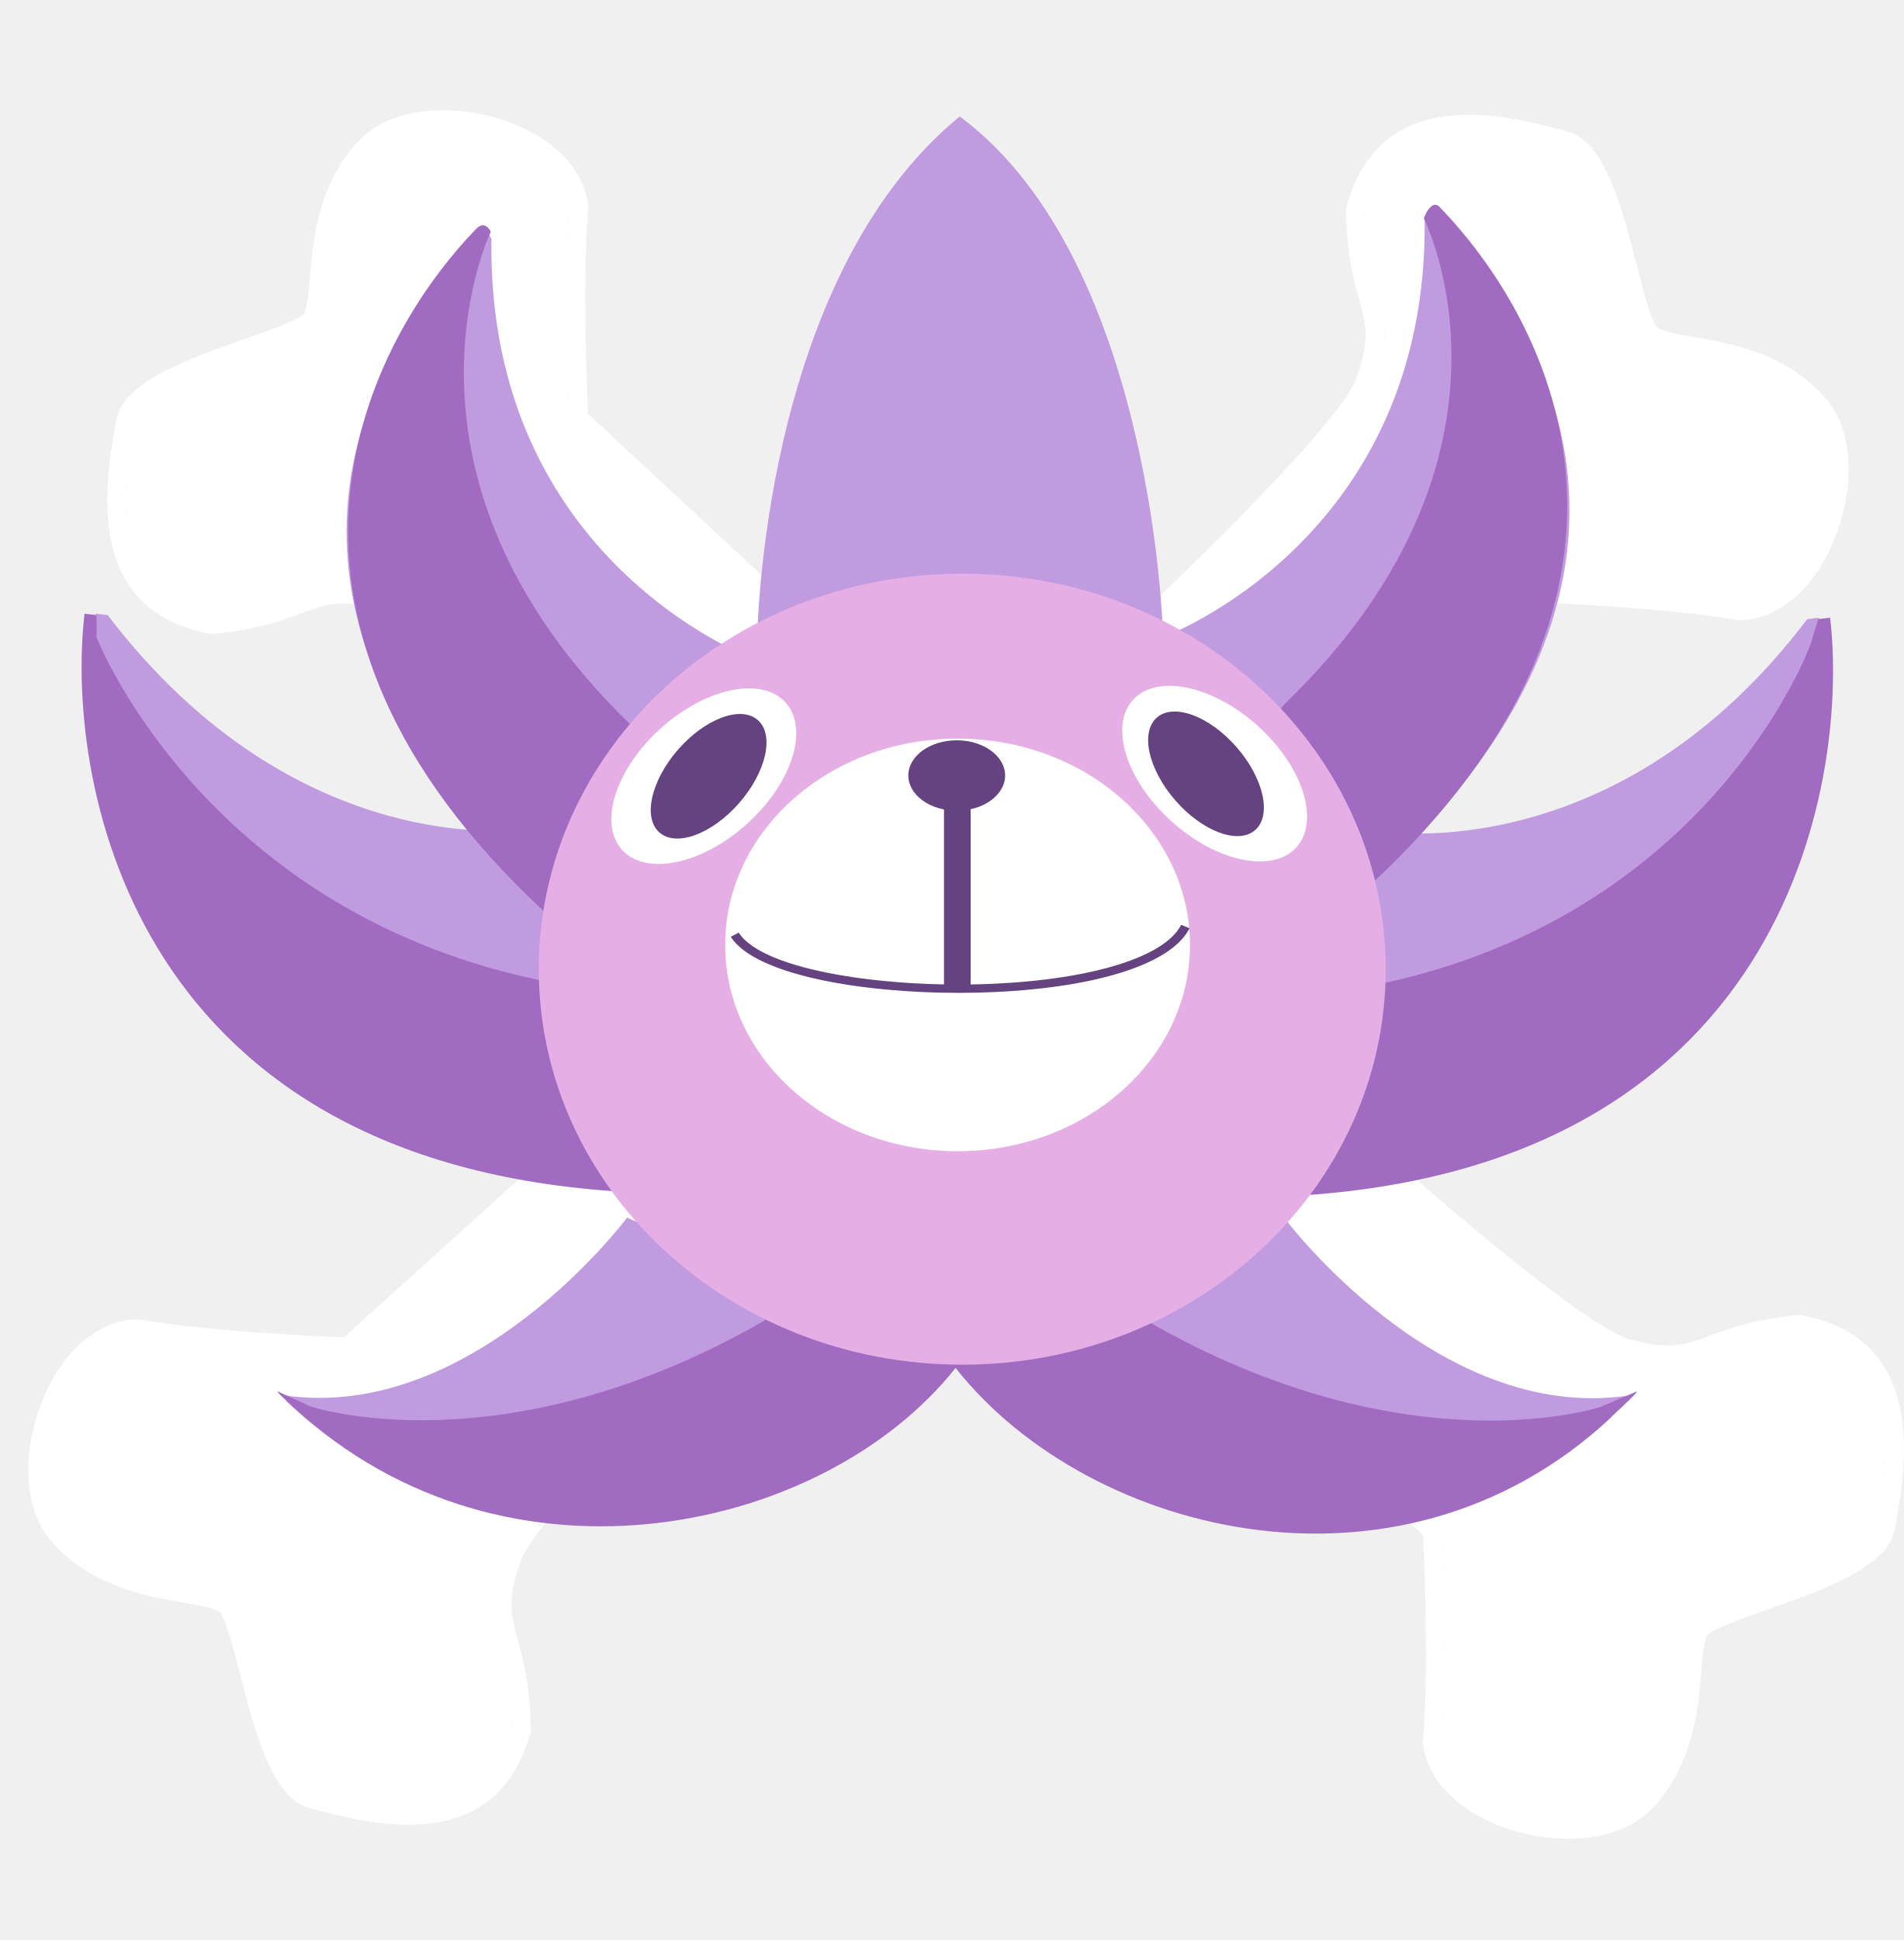
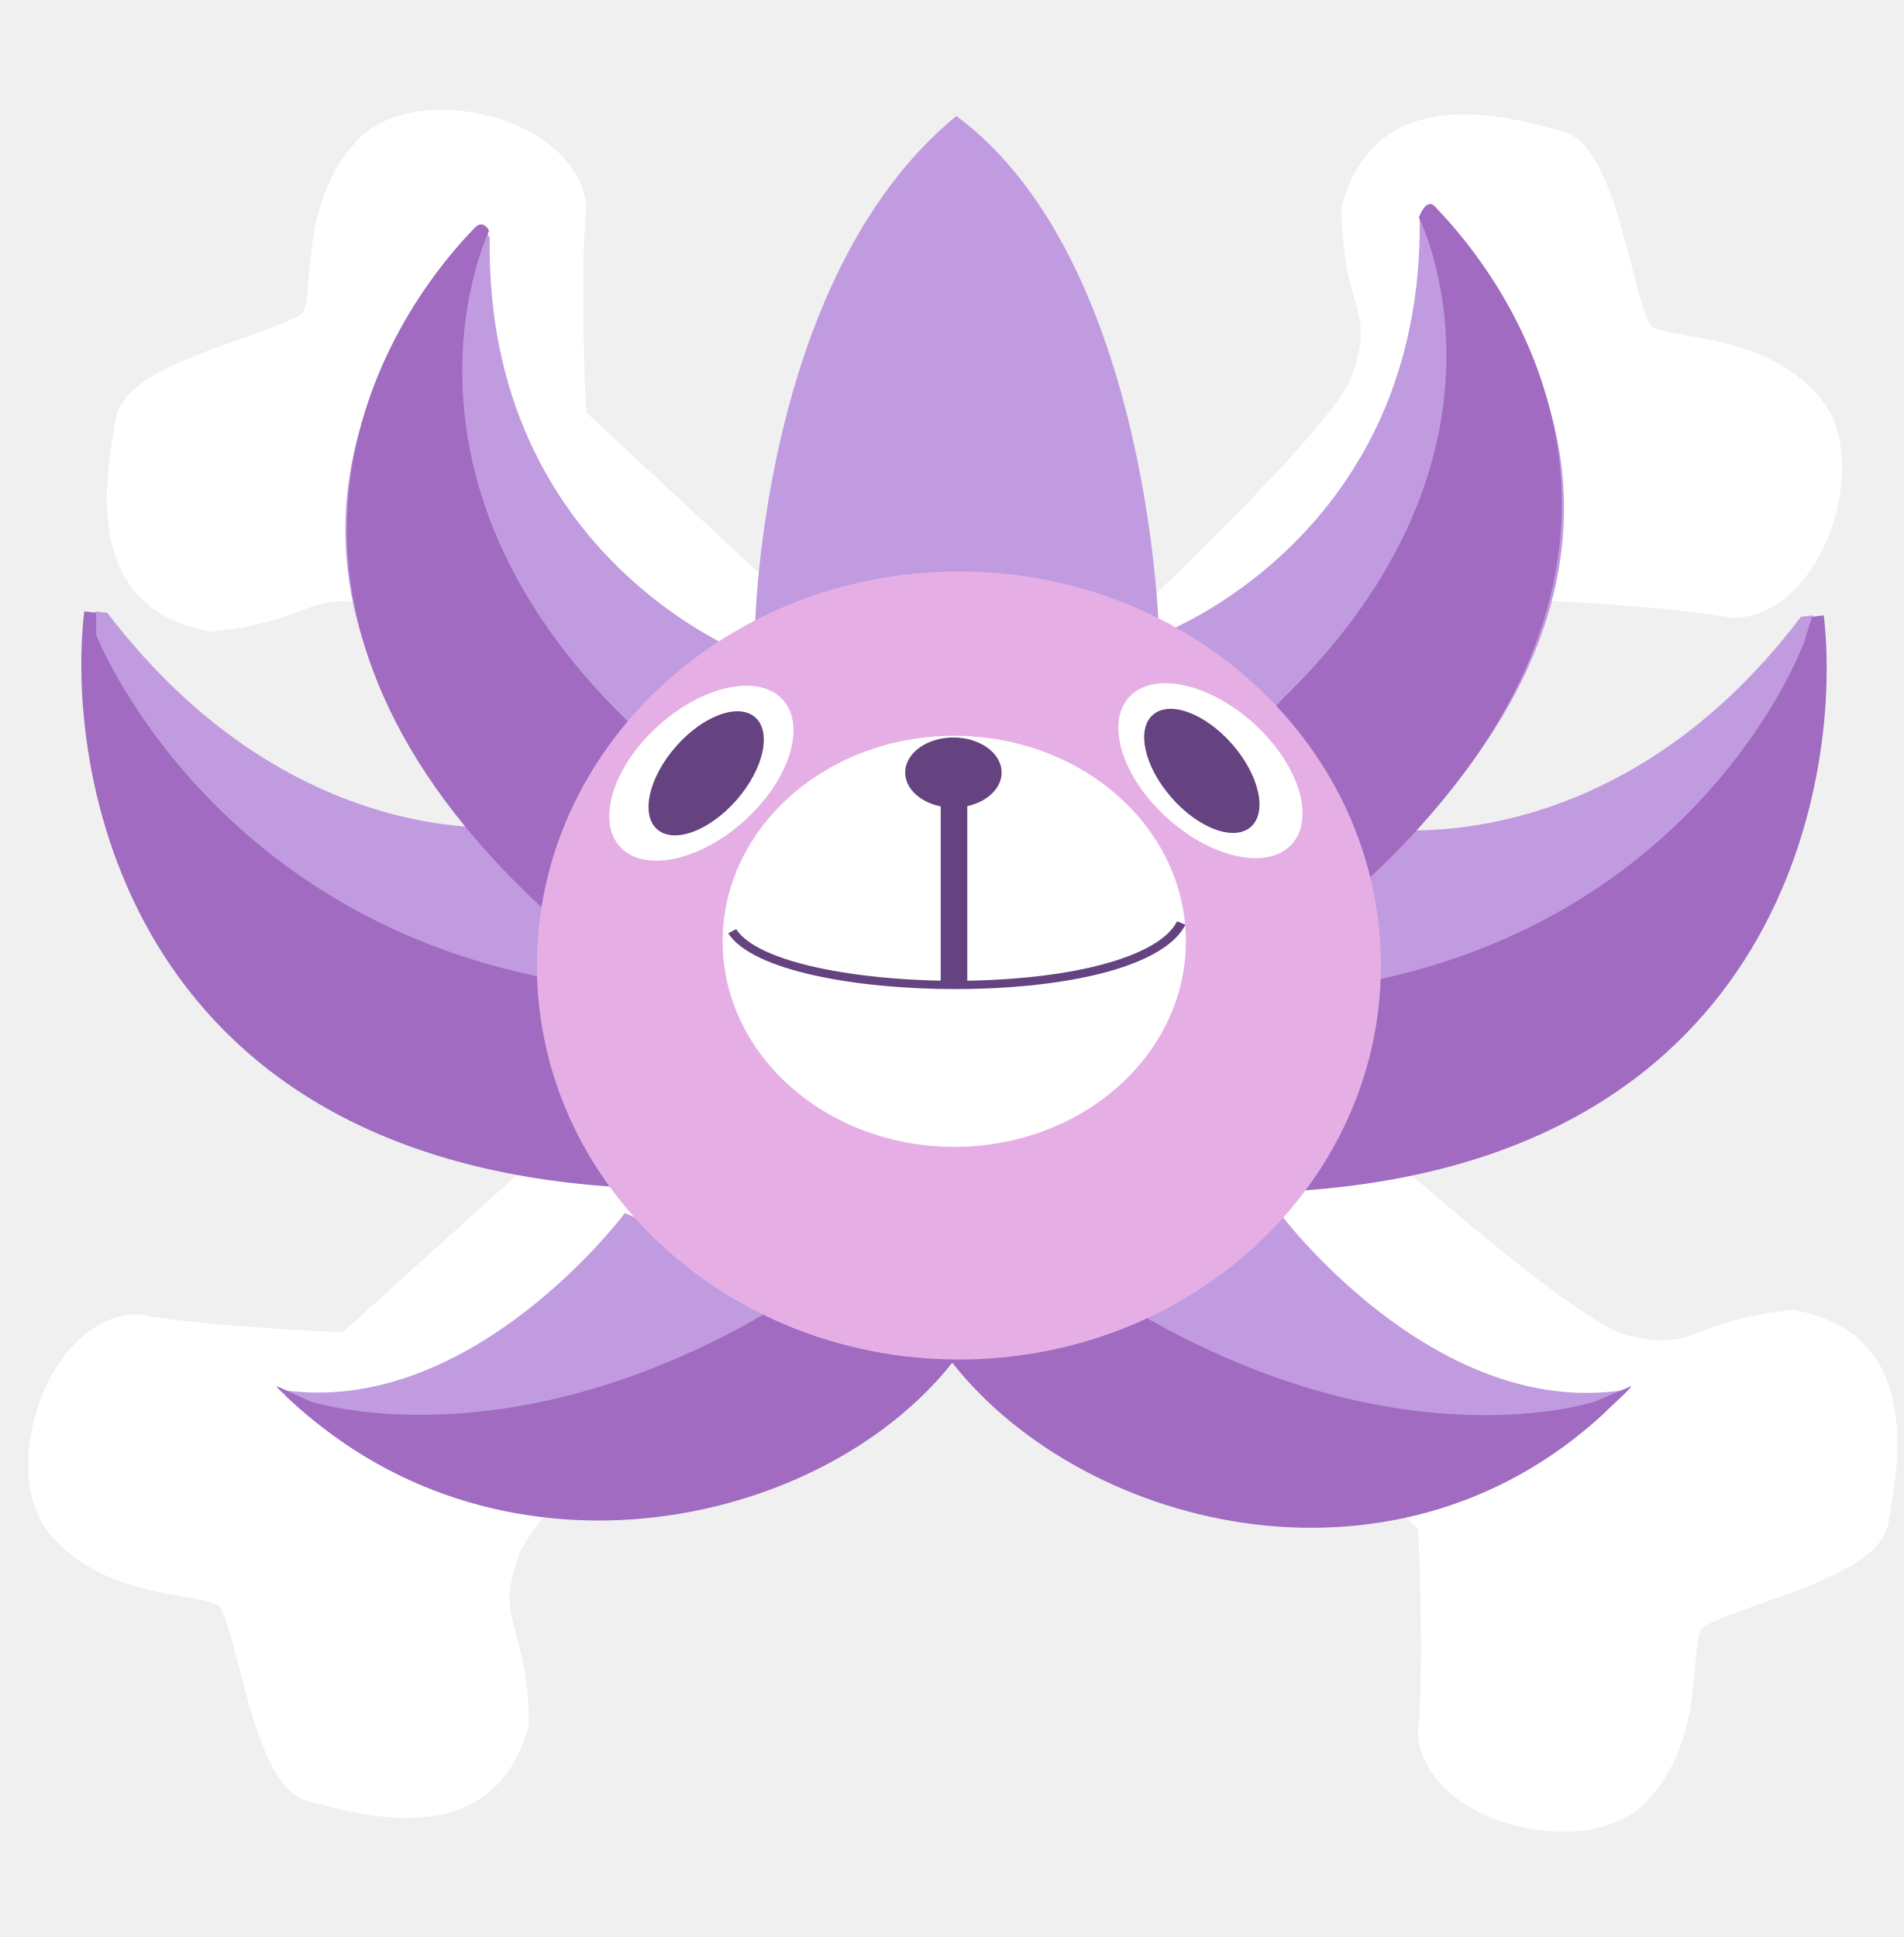
- <svg xmlns="http://www.w3.org/2000/svg" width="639" height="651" viewBox="0 0 639 651" fill="none">
-   <path d="M526.379 617C519.042 617 511.648 615.647 505.335 613.444C489.106 607.78 478.723 597 477.562 584.623L477.535 584.329L477.56 584.036C479.627 560.983 477.971 522.608 477.616 515.111L218 273.68L222.355 269L483.869 512.194L483.94 513.489C484.033 515.312 486.236 558.313 483.956 584.304C485.015 594.012 493.768 602.633 507.443 607.406C524.049 613.205 541.463 611.214 549.778 602.56C562.122 589.718 563.564 572.758 564.617 560.38C564.617 560.379 564.617 560.377 564.618 560.375C564.618 560.373 564.618 560.372 564.618 560.37C565.176 553.814 565.617 548.641 567.597 545.439C569.911 541.699 577.104 539.027 590.675 534.231C590.679 534.229 590.684 534.228 590.689 534.226C605.605 528.954 628.135 520.992 629.667 511.988L630.053 509.763C635.066 481.019 635.324 453.634 603.666 447.681C589.74 449.101 582.115 451.942 575.976 454.23C575.974 454.23 575.972 454.231 575.97 454.232C567.307 457.462 561.042 459.794 545.685 455.727C519.9 448.898 405.201 341.448 400.332 336.879L404.705 332.215C445.554 370.553 527.928 444.409 547.322 449.548C560.726 453.096 565.618 451.267 573.74 448.242C580.29 445.796 588.447 442.758 603.485 441.274L603.93 441.23L604.368 441.311C647.139 449.016 639.581 492.349 636.354 510.857L635.969 513.058C633.804 525.775 612.024 533.473 592.801 540.26C585.016 543.009 574.351 546.778 573.034 548.804C571.857 550.702 571.435 555.666 570.989 560.917C569.919 573.497 568.299 592.511 554.388 606.993C547.494 614.166 536.999 617 526.379 617Z" fill="white" />
-   <path d="M483.869 512.194L222.355 269L400.332 336.879C405.201 341.448 519.9 448.898 545.685 455.727C561.042 459.794 567.307 457.462 575.97 454.232L575.976 454.23C582.115 451.942 589.74 449.101 603.666 447.681C635.324 453.634 635.066 481.019 630.053 509.763L629.667 511.988C628.135 520.992 605.605 528.954 590.689 534.226L590.675 534.231C577.104 539.027 569.911 541.699 567.597 545.439C565.617 548.641 565.176 553.814 564.618 560.37L564.618 560.375L564.617 560.38C563.564 572.758 562.122 589.718 549.778 602.56C541.463 611.214 524.049 613.205 507.443 607.406C493.768 602.633 485.015 594.012 483.956 584.304C486.236 558.313 484.033 515.312 483.94 513.489L483.869 512.194Z" fill="white" />
-   <path d="M148.621 37C155.958 37 163.352 38.354 169.665 40.557C185.894 46.221 196.277 57 197.438 69.377L197.465 69.672L197.44 69.964C195.374 93.017 197.029 131.392 197.384 138.889L457 380.32L452.645 385L191.131 141.806L191.06 140.511C190.967 138.688 188.764 95.687 191.044 69.697C189.985 59.988 181.232 51.368 167.558 46.594C150.951 40.795 133.537 42.786 125.222 51.44C112.878 64.282 111.436 81.242 110.383 93.62C110.383 93.622 110.383 93.624 110.383 93.625C110.382 93.627 110.382 93.629 110.382 93.63C109.824 100.187 109.383 105.359 107.403 108.562C105.089 112.301 97.896 114.973 84.325 119.769C84.321 119.771 84.316 119.773 84.311 119.774C69.395 125.046 46.865 133.008 45.333 142.012L44.947 144.238C39.934 172.981 39.676 200.367 71.334 206.319C85.26 204.899 92.885 202.058 99.024 199.771C99.026 199.77 99.028 199.769 99.03 199.769C107.693 196.538 113.958 194.206 129.315 198.274C155.1 205.102 269.799 312.552 274.668 317.122L270.295 321.785C229.446 283.447 147.072 209.591 127.679 204.453C114.274 200.904 109.382 202.733 101.26 205.759C94.71 208.204 86.554 211.242 71.515 212.726L71.07 212.77L70.632 212.689C27.861 204.984 35.419 161.651 38.647 143.143L39.031 140.943C41.197 128.226 62.976 120.527 82.199 113.74C89.984 110.991 100.65 107.222 101.966 105.196C103.144 103.298 103.565 98.334 104.012 93.083C105.081 80.503 106.701 61.489 120.612 47.008C127.506 39.834 138.001 37 148.621 37Z" fill="white" />
-   <path d="M191.131 141.806L452.645 385L274.668 317.122C269.799 312.552 155.1 205.102 129.315 198.274C113.958 194.206 107.693 196.538 99.03 199.769L99.024 199.771C92.885 202.058 85.26 204.899 71.334 206.319C39.676 200.367 39.934 172.981 44.947 144.238L45.333 142.012C46.865 133.008 69.395 125.046 84.311 119.774L84.325 119.769C97.896 114.973 105.089 112.301 107.403 108.562C109.383 105.359 109.824 100.187 110.382 93.63L110.383 93.625L110.383 93.62C111.436 81.242 112.878 64.282 125.222 51.44C133.537 42.786 150.951 40.795 167.558 46.594C181.232 51.368 189.985 59.988 191.044 69.697C188.764 95.687 190.967 138.688 191.06 140.511L191.131 141.806Z" fill="white" />
-   <path d="M9.729 488.546C10.363 481.237 12.35 473.986 15.09 467.887C22.135 452.209 33.771 442.796 46.202 442.709L46.498 442.707L46.787 442.757C69.575 446.807 107.95 448.473 115.45 448.767L378.405 210.978L382.691 215.72L117.816 455.249L116.519 455.207C114.695 455.143 71.664 453.623 45.968 449.106C36.204 449.323 26.86 457.298 20.923 470.509C13.711 486.552 14.191 504.074 22.094 513.105C33.821 526.512 50.593 529.414 62.834 531.532C62.836 531.532 62.837 531.533 62.839 531.533C62.841 531.533 62.843 531.534 62.844 531.534C69.328 532.657 74.443 533.542 77.462 535.792C80.988 538.42 83.028 545.817 86.634 559.751C86.636 559.756 86.637 559.761 86.638 559.766C90.602 575.082 96.588 598.215 105.426 600.519L107.61 601.096C135.813 608.573 163.073 611.196 171.739 580.171C171.527 566.174 169.355 558.333 167.607 552.018C167.606 552.016 167.606 552.014 167.605 552.013C165.135 543.102 163.353 536.659 168.732 521.712C177.763 496.613 294.719 391.625 299.692 387.168L303.96 391.928C262.237 429.312 181.541 504.999 174.746 523.876C170.053 536.923 171.453 541.956 173.765 550.308C175.636 557.045 177.958 565.433 178.137 580.544L178.143 580.991L178.024 581.42C166.653 623.366 124.135 612.092 105.975 607.279L103.816 606.706C91.334 603.449 85.545 581.086 80.444 561.349C78.378 553.355 75.545 542.404 73.64 540.918C71.851 539.581 66.942 538.732 61.749 537.833C49.308 535.681 30.505 532.425 17.279 517.315C10.728 509.827 8.812 499.126 9.729 488.546Z" fill="white" />
-   <path d="M117.816 455.249L382.691 215.72L299.692 387.168C294.719 391.625 177.763 496.613 168.732 521.712C163.353 536.659 165.135 543.102 167.605 552.013L167.607 552.018C169.355 558.333 171.527 566.174 171.739 580.171C163.073 611.196 135.813 608.573 107.61 601.096L105.426 600.519C96.588 598.215 90.602 575.082 86.638 559.766L86.634 559.751C83.028 545.817 80.988 538.42 77.462 535.792C74.443 533.542 69.328 532.657 62.844 531.534L62.839 531.533L62.834 531.532C50.593 529.414 33.821 526.512 22.094 513.105C14.191 504.074 13.711 486.552 20.923 470.509C26.86 457.298 36.204 449.323 45.968 449.106C71.664 453.623 114.695 455.143 116.519 455.207L117.816 455.249Z" fill="white" />
-   <path d="M620.194 162.304C619.56 169.613 617.573 176.863 614.833 182.962C607.788 198.641 596.151 208.054 583.721 208.141L583.425 208.143L583.135 208.092C560.348 204.043 521.973 202.376 514.473 202.083L251.518 439.872L247.231 435.129L512.107 195.601L513.404 195.643C515.228 195.707 558.259 197.227 583.955 201.744C593.718 201.527 603.063 193.552 609 180.341C616.211 164.297 615.732 146.776 607.829 137.745C596.102 124.338 579.33 121.436 567.089 119.318C567.087 119.317 567.085 119.317 567.084 119.317C567.082 119.316 567.08 119.316 567.079 119.316C560.595 118.193 555.48 117.308 552.46 115.058C548.935 112.43 546.894 105.033 543.288 91.099C543.287 91.094 543.286 91.089 543.285 91.084C539.321 75.768 533.335 52.635 524.497 50.331L522.313 49.754C494.11 42.276 466.849 39.654 458.184 70.679C458.396 84.675 460.567 92.517 462.316 98.832C462.317 98.833 462.317 98.835 462.318 98.837C464.788 107.747 466.57 114.19 461.191 129.138C452.16 154.237 335.204 259.225 330.231 263.682L325.963 258.922C367.686 221.538 448.382 145.851 455.176 126.974C459.869 113.926 458.47 108.894 456.158 100.542C454.287 93.805 451.965 85.416 451.785 70.306L451.78 69.859L451.899 69.43C463.27 27.483 505.788 38.757 523.948 43.571L526.107 44.144C538.589 47.4 544.378 69.763 549.479 89.501C551.545 97.494 554.378 108.445 556.283 109.932C558.072 111.269 562.981 112.118 568.174 113.016C580.614 115.169 599.418 118.425 612.643 133.535C619.194 141.023 621.111 151.724 620.194 162.304Z" fill="white" />
-   <path d="M512.107 195.601L247.231 435.129L330.231 263.682C335.204 259.225 452.16 154.237 461.191 129.138C466.57 114.19 464.788 107.747 462.318 98.837L462.316 98.832C460.567 92.517 458.396 84.675 458.184 70.679C466.849 39.654 494.11 42.276 522.313 49.754L524.497 50.331C533.335 52.635 539.321 75.768 543.285 91.084L543.288 91.099C546.894 105.033 548.935 112.43 552.46 115.058C555.48 117.308 560.595 118.193 567.079 119.316L567.084 119.317L567.089 119.318C579.33 121.436 596.102 124.338 607.829 137.745C615.732 146.776 616.211 164.297 609 180.341C603.063 193.552 593.718 201.527 583.955 201.744C558.259 197.227 515.228 195.707 513.404 195.643L512.107 195.601Z" fill="white" />
-   <path d="M254.127 215.161C254.127 215.161 254.963 94.12 322.1 39.074C387.984 87.83 391.003 216.763 390.315 218.352" fill="#C19BDF" />
-   <path d="M464.437 279.027C464.437 279.027 542.999 291.773 606.53 207.764C610.509 207.3 608.69 207.479 610.509 207.3C616.63 259.262 598.428 389.719 434.405 401.073" fill="#C19BDF" />
-   <path d="M464.088 329.987C575.231 305.984 607.581 216.402 607.581 216.402L610.244 207.764C614.223 207.3 612.404 207.479 614.223 207.3C620.344 259.262 602.142 389.717 438.118 401.073L401.616 384.656L411.665 358.858L427.625 339.094L464.088 329.987Z" fill="#A06BC0" />
-   <path d="M390.386 213.783C390.386 213.783 479.767 181 478.142 72.9C479.881 69.569 480.288 69.904 483.167 72.9C483.697 73.446 484.226 74 484.756 74.565C521.999 114.235 566.522 197.293 461.346 294.914" fill="#C19BDF" />
-   <path d="M459.964 296.92C565.141 199.299 522 110.806 484.756 71.142C484.225 70.576 483.696 70.022 483.167 69.471C480.288 66.481 477.857 73.259 477.857 73.259C477.857 73.259 517.984 152.225 431.379 236.012L422.092 246.565L430.835 281.768L449.272 293.743L459.964 296.92Z" fill="#A06BC0" />
-   <path d="M177.133 278.233C177.133 278.233 100.242 290.42 36.141 206.412C32.129 205.948 33.964 206.127 32.129 205.948C25.95 257.909 44.317 388.367 209.805 399.721" fill="#C19BDF" />
-   <path d="M179.857 328.634C67.724 304.632 32.395 213.877 32.395 213.877V206.412C28.381 205.948 30.215 206.127 28.381 205.948C22.203 257.909 40.572 388.365 206.057 399.721L242.885 383.304L232.746 357.506L216.644 337.742L179.857 328.634Z" fill="#A06BC0" />
-   <path d="M252.691 221.011C252.691 221.011 163.31 188.223 164.934 80.122C163.197 76.793 162.789 77.131 159.908 80.122C159.381 80.669 158.852 81.227 158.321 81.789C121.077 121.458 76.553 204.52 181.732 302.141" fill="#C19BDF" />
-   <path d="M182.625 305.867C77.448 208.25 121.077 118.036 158.323 78.367C158.852 77.804 159.381 77.245 159.908 76.701C162.789 73.71 164.732 77.732 164.732 77.732C164.732 77.732 125.093 159.453 211.695 243.238L220.985 253.789L212.244 288.998L193.804 300.969L182.625 305.867Z" fill="#A06BC0" />
-   <path d="M431.062 408.708C431.062 408.708 482.378 477.54 546.158 468.357C545.91 469.364 545.823 469.722 545.072 470.691C473.112 537.648 364.846 514.304 321.814 456.539" fill="#C19BDF" />
-   <path d="M318.803 456.541C361.836 514.304 468.524 542.804 540.483 475.849C541.234 474.88 549.182 467.908 549.429 466.903L537.133 472.116C537.133 472.116 472.725 493.675 384.976 443.271L367.149 415.771C367.149 415.771 353.22 417.239 351.754 417.239C350.287 417.239 322.065 427.134 322.065 427.134L305.205 445.826L318.803 456.541Z" fill="#A06BC0" />
-   <path d="M210.46 408.596C210.46 408.596 159.143 477.428 95.363 468.241C95.611 469.255 95.698 469.606 96.45 470.576C168.408 537.539 276.677 514.195 319.709 456.429" fill="#C19BDF" />
-   <path d="M322.717 456.43C279.685 514.194 170.237 538.964 98.277 472.002C97.525 471.033 93.406 467.914 93.16 466.902L104.387 472.002C104.387 472.002 168.793 493.564 256.543 443.16L274.371 415.657C274.371 415.657 288.3 417.122 289.764 417.122C291.232 417.122 319.453 427.02 319.453 427.02L336.315 445.709L322.717 456.43Z" fill="#A06BC0" />
-   <path d="M180.829 325.231C180.829 398.532 244.458 457.949 322.951 457.949C401.443 457.949 465.074 398.532 465.074 325.231C465.074 251.929 401.443 192.511 322.951 192.511C244.458 192.511 180.829 251.929 180.829 325.231Z" fill="#E5AFE6" />
-   <path d="M380.215 234.895C372.236 243.756 378.06 262.007 393.218 275.652C408.374 289.299 427.132 293.177 435.114 284.314C443.091 275.453 437.269 257.207 422.111 243.557C406.952 229.912 388.193 226.034 380.215 234.895Z" fill="white" />
-   <path d="M263.662 235.746C271.64 244.607 265.818 262.853 250.658 276.503C235.503 290.148 216.744 294.028 208.765 285.165C200.785 276.304 206.607 258.058 221.766 244.408C236.926 230.763 255.685 226.885 263.662 235.746Z" fill="white" />
-   <path d="M243.38 317.084C243.38 355.318 278.302 386.312 321.384 386.312C364.463 386.312 399.385 355.318 399.385 317.084C399.385 278.848 364.463 247.854 321.384 247.854C278.302 247.854 243.38 278.848 243.38 317.084Z" fill="white" />
-   <path d="M388.273 240.79C382.607 245.737 385.396 258.199 394.503 268.629C403.604 279.055 415.578 283.496 421.247 278.549C426.911 273.604 424.12 261.142 415.018 250.716C405.912 240.288 393.937 235.844 388.273 240.79Z" fill="#654280" />
-   <path d="M254.318 241.616C259.981 246.563 257.194 259.024 248.09 269.454C238.985 279.878 227.012 284.318 221.342 279.375C215.679 274.428 218.468 261.968 227.57 251.537C236.678 241.114 248.653 236.669 254.318 241.616Z" fill="#654280" />
-   <path d="M304.856 260.231C304.856 266.755 312.127 272.044 321.096 272.044C330.061 272.044 337.333 266.755 337.333 260.231C337.333 253.707 330.061 248.421 321.096 248.421C312.127 248.421 304.856 253.707 304.856 260.231Z" fill="#654280" />
-   <path d="M325.768 332.217H316.821V269.592H325.768V332.217Z" fill="#654280" />
-   <path d="M321.758 333.171C288.686 333.171 253.441 327.077 245.25 314.369L247.93 312.967C256.189 325.784 297.943 331.754 333.542 330.113C366.984 328.576 391.075 320.997 396.414 310.34L399.238 311.485C393.331 323.278 368.829 331.284 333.699 332.901C329.788 333.083 325.785 333.171 321.758 333.171Z" fill="#654280" />
+ <svg xmlns="http://www.w3.org/2000/svg" width="227" height="231" viewBox="0 0 227 231" fill="none">
+   <path d="M186.361 218.443C183.763 218.443 181.145 217.964 178.91 217.184C173.164 215.179 169.488 211.363 169.077 206.981L169.068 206.876L169.077 206.773C169.808 198.611 169.222 185.025 169.097 182.37L77.182 96.894L78.723 95.237L171.31 181.338L171.335 181.796C171.368 182.442 172.148 197.666 171.341 206.868C171.716 210.305 174.815 213.357 179.656 215.047C185.536 217.1 191.701 216.395 194.645 213.331C199.015 208.785 199.526 202.78 199.898 198.398C199.899 198.397 199.899 198.396 199.899 198.396C199.899 198.395 199.899 198.395 199.899 198.394C200.096 196.073 200.252 194.242 200.954 193.108C201.773 191.784 204.319 190.838 209.124 189.14C209.126 189.139 209.127 189.139 209.129 189.138C214.41 187.272 222.386 184.453 222.929 181.265L223.066 180.477C224.84 170.301 224.932 160.605 213.723 158.497C208.793 159 206.094 160.006 203.92 160.816C203.919 160.816 203.919 160.816 203.918 160.817C200.851 161.96 198.633 162.786 193.196 161.346C184.067 158.928 143.459 120.887 141.735 119.269L143.283 117.618C157.745 131.191 186.909 157.339 193.775 159.158C198.521 160.415 200.253 159.767 203.128 158.696C205.447 157.83 208.335 156.755 213.659 156.229L213.817 156.214L213.972 156.242C229.115 158.97 226.439 174.312 225.296 180.864L225.16 181.643C224.393 186.146 216.683 188.871 209.877 191.274C207.12 192.248 203.344 193.582 202.878 194.299C202.462 194.971 202.312 196.729 202.154 198.588C201.776 203.041 201.202 209.773 196.277 214.9C193.836 217.44 190.12 218.443 186.361 218.443Z" fill="white" />
+   <path d="M171.31 181.338L78.723 95.237L141.735 119.269C143.459 120.887 184.067 158.928 193.196 161.346C198.633 162.786 200.851 161.96 203.918 160.817L203.92 160.816C206.094 160.006 208.793 159 213.723 158.497C224.932 160.605 224.84 170.301 223.066 180.477L222.929 181.265C222.386 184.453 214.41 187.272 209.129 189.138L209.124 189.14C204.319 190.838 201.773 191.784 200.954 193.108C200.252 194.242 200.096 196.073 199.899 198.394L199.899 198.396L199.898 198.398C199.526 202.78 199.015 208.785 194.645 213.331C191.701 216.395 185.536 217.1 179.656 215.047C174.815 213.357 171.716 210.305 171.341 206.868C172.148 197.666 171.368 182.442 171.335 181.796L171.31 181.338Z" fill="white" />
+   <path d="M52.617 13.099C55.215 13.099 57.833 13.578 60.068 14.358C65.813 16.364 69.489 20.18 69.9 24.562L69.91 24.666L69.901 24.77C69.169 32.931 69.755 46.518 69.881 49.172L161.796 134.649L160.254 136.306L67.668 50.205L67.642 49.746C67.609 49.101 66.829 33.877 67.637 24.675C67.262 21.238 64.163 18.186 59.322 16.496C53.442 14.443 47.277 15.148 44.333 18.212C39.963 22.758 39.452 28.763 39.079 33.145C39.079 33.146 39.079 33.146 39.079 33.147C39.079 33.147 39.079 33.148 39.079 33.149C38.881 35.47 38.725 37.301 38.024 38.435C37.205 39.759 34.658 40.705 29.854 42.403C29.852 42.403 29.851 42.404 29.849 42.405C24.568 44.271 16.591 47.09 16.049 50.278L15.912 51.066C14.137 61.242 14.046 70.938 25.254 73.045C30.185 72.543 32.884 71.537 35.058 70.727C35.059 70.727 35.059 70.726 35.06 70.726C38.127 69.582 40.345 68.757 45.782 70.197C54.911 72.614 95.519 110.656 97.243 112.274L95.695 113.925C81.233 100.352 52.069 74.204 45.203 72.384C40.457 71.128 38.725 71.776 35.849 72.847C33.531 73.713 30.643 74.788 25.318 75.314L25.161 75.329L25.006 75.3C9.863 72.573 12.539 57.231 13.682 50.678L13.818 49.899C14.585 45.397 22.295 42.671 29.101 40.268C31.857 39.295 35.633 37.961 36.099 37.243C36.516 36.572 36.666 34.814 36.824 32.955C37.202 28.501 37.776 21.769 42.701 16.642C45.142 14.102 48.857 13.099 52.617 13.099Z" fill="white" />
+   <path d="M67.668 50.205L160.254 136.306L97.243 112.274C95.519 110.656 54.911 72.614 45.782 70.197C40.345 68.757 38.127 69.582 35.06 70.726L35.058 70.727C32.884 71.537 30.185 72.543 25.254 73.045C14.046 70.938 14.137 61.242 15.912 51.066L16.049 50.278C16.591 47.09 24.568 44.271 29.849 42.405L29.854 42.403C34.658 40.705 37.205 39.759 38.024 38.435C38.725 37.301 38.881 35.47 39.079 33.149L39.079 33.147L39.079 33.145C39.452 28.763 39.963 22.758 44.333 18.212C47.277 15.148 53.442 14.443 59.322 16.496C64.163 18.186 67.262 21.238 67.637 24.675C66.829 33.877 67.609 49.101 67.642 49.746L67.668 50.205Z" fill="white" />
+   <path d="M3.444 172.965C3.669 170.378 4.372 167.811 5.342 165.651C7.836 160.101 11.956 156.768 16.357 156.737L16.462 156.737L16.564 156.754C24.632 158.188 38.218 158.778 40.874 158.882L133.971 74.695L135.488 76.374L41.711 161.177L41.252 161.162C40.606 161.139 25.372 160.601 16.274 159.002C12.818 159.079 9.509 161.902 7.407 166.58C4.854 172.26 5.024 178.463 7.822 181.66C11.974 186.407 17.912 187.434 22.246 188.184C22.246 188.184 22.247 188.185 22.247 188.185C22.248 188.185 22.249 188.185 22.249 188.185C24.545 188.582 26.355 188.896 27.425 189.693C28.673 190.623 29.395 193.242 30.672 198.175C30.672 198.177 30.673 198.179 30.673 198.18C32.077 203.603 34.196 211.793 37.325 212.609L38.098 212.813C48.083 215.46 57.735 216.389 60.802 205.404C60.727 200.449 59.959 197.673 59.34 195.437C59.339 195.437 59.339 195.436 59.339 195.435C58.464 192.281 57.834 190 59.738 184.707C62.935 175.821 104.342 138.651 106.103 137.074L107.614 138.759C92.843 151.994 64.273 178.79 61.867 185.474C60.206 190.093 60.701 191.875 61.52 194.832C62.182 197.217 63.004 200.187 63.068 205.537L63.07 205.695L63.028 205.847C59.002 220.697 43.949 216.706 37.519 215.002L36.755 214.799C32.336 213.646 30.286 205.729 28.48 198.741C27.749 195.911 26.746 192.034 26.071 191.507C25.438 191.034 23.7 190.733 21.861 190.415C17.457 189.653 10.8 188.5 6.117 183.151C3.798 180.5 3.119 176.711 3.444 172.965Z" fill="white" />
+   <path d="M41.711 161.177L135.488 76.374L106.103 137.074C104.342 138.651 62.935 175.821 59.738 184.707C57.834 190 58.464 192.281 59.339 195.435L59.34 195.437C59.959 197.673 60.727 200.449 60.802 205.404C57.735 216.389 48.083 215.46 38.098 212.813L37.325 212.609C34.196 211.793 32.077 203.603 30.673 198.18L30.672 198.175C29.395 193.242 28.673 190.623 27.425 189.693C26.355 188.896 24.545 188.582 22.249 188.185L22.247 188.185L22.246 188.184C17.912 187.434 11.974 186.407 7.822 181.66C5.024 178.463 4.854 172.26 7.407 166.58C9.509 161.902 12.818 159.079 16.274 159.002C25.372 160.601 40.606 161.139 41.252 161.162L41.711 161.177Z" fill="white" />
+   <path d="M219.574 57.462C219.35 60.05 218.646 62.617 217.676 64.776C215.182 70.327 211.062 73.66 206.661 73.691L206.556 73.691L206.454 73.673C198.386 72.24 184.8 71.65 182.145 71.546L89.047 155.733L87.53 154.054L181.307 69.251L181.766 69.266C182.412 69.288 197.646 69.826 206.744 71.426C210.201 71.349 213.509 68.525 215.611 63.848C218.164 58.168 217.994 51.965 215.196 48.767C211.044 44.021 205.106 42.993 200.773 42.243C200.772 42.243 200.771 42.243 200.771 42.243C200.77 42.243 200.77 42.243 200.769 42.243C198.474 41.845 196.663 41.532 195.594 40.735C194.345 39.805 193.623 37.186 192.346 32.253C192.346 32.251 192.345 32.249 192.345 32.248C190.942 26.825 188.822 18.635 185.694 17.819L184.92 17.615C174.935 14.968 165.284 14.039 162.216 25.023C162.291 29.979 163.06 32.755 163.679 34.99C163.679 34.991 163.679 34.992 163.679 34.992C164.554 38.147 165.185 40.428 163.28 45.72C160.083 54.606 118.676 91.776 116.915 93.354L115.404 91.669C130.176 78.433 158.745 51.637 161.151 44.954C162.813 40.335 162.317 38.553 161.498 35.596C160.836 33.211 160.014 30.241 159.95 24.891L159.949 24.733L159.991 24.581C164.016 9.73 179.07 13.722 185.499 15.426L186.263 15.629C190.683 16.782 192.732 24.699 194.538 31.687C195.27 34.517 196.273 38.394 196.947 38.921C197.58 39.394 199.318 39.694 201.157 40.013C205.561 40.775 212.218 41.927 216.901 47.277C219.22 49.928 219.899 53.717 219.574 57.462Z" fill="white" />
+   <path d="M181.307 69.251L87.53 154.054L116.915 93.354C118.676 91.776 160.083 54.606 163.28 45.72C165.185 40.428 164.554 38.147 163.679 34.992L163.679 34.99C163.06 32.755 162.291 29.979 162.216 25.023C165.284 14.039 174.935 14.968 184.92 17.615L185.694 17.819C188.822 18.635 190.942 26.825 192.345 32.248L192.346 32.253C193.623 37.186 194.345 39.805 195.594 40.735C196.663 41.532 198.474 41.845 200.769 42.243L200.771 42.243L200.773 42.243C205.106 42.993 211.044 44.021 215.196 48.767C217.994 51.965 218.164 58.168 215.611 63.848C213.509 68.525 210.201 71.349 206.744 71.426C197.646 69.826 182.412 69.288 181.766 69.266L181.307 69.251Z" fill="white" />
+   <path d="M89.971 76.175C89.971 76.175 90.267 33.321 114.036 13.832C137.362 31.094 138.431 76.742 138.188 77.304" fill="#C19BDF" />
+   <path d="M164.43 98.786C164.43 98.786 192.244 103.298 214.737 73.556C216.146 73.391 215.502 73.455 216.146 73.391C218.313 91.788 211.869 137.975 153.797 141.995" fill="#C19BDF" />
+   <path d="M164.306 116.828C203.655 108.33 215.109 76.614 215.109 76.614L216.051 73.556C217.46 73.391 216.816 73.455 217.46 73.391C219.627 91.788 213.183 137.975 155.112 141.995L142.188 136.183L145.746 127.049L151.396 120.052L164.306 116.828Z" fill="#A06BC0" />
+   <path d="M138.213 75.686C138.213 75.686 169.857 64.08 169.282 25.808C169.897 24.629 170.042 24.747 171.061 25.808C171.248 26.001 171.436 26.197 171.624 26.397C184.809 40.442 200.572 69.848 163.335 104.41" fill="#C19BDF" />
+   <path d="M162.846 105.121C200.083 70.559 184.809 39.229 171.623 25.186C171.435 24.985 171.248 24.789 171.061 24.594C170.041 23.536 169.181 25.936 169.181 25.936C169.181 25.936 183.387 53.893 152.726 83.557L149.438 87.293L152.533 99.756L159.06 103.996L162.846 105.121Z" fill="#A06BC0" />
+   <path d="M62.713 98.505C62.713 98.505 35.49 102.82 12.795 73.077C11.375 72.913 12.025 72.976 11.375 72.913C9.188 91.309 15.69 137.497 74.28 141.517" fill="#C19BDF" />
+   <path d="M63.677 116.349C23.977 107.851 11.469 75.72 11.469 75.72V73.077C10.048 72.913 10.697 72.976 10.048 72.913C7.861 91.309 14.364 137.496 72.952 141.517L85.991 135.704L82.402 126.571L76.701 119.573L63.677 116.349Z" fill="#A06BC0" />
+   <path d="M89.463 78.246C89.463 78.246 57.818 66.638 58.393 28.365C57.778 27.187 57.634 27.306 56.614 28.365C56.427 28.559 56.24 28.756 56.052 28.955C42.866 43 27.103 72.407 64.34 106.969" fill="#C19BDF" />
+   <path d="M64.657 108.288C27.42 73.728 42.866 41.788 56.053 27.744C56.24 27.544 56.427 27.347 56.614 27.154C57.634 26.095 58.322 27.519 58.322 27.519C58.322 27.519 44.288 56.452 74.949 86.115L78.238 89.85L75.143 102.316L68.615 106.554L64.657 108.288Z" fill="#A06BC0" />
+   <path d="M152.613 144.699C152.613 144.699 170.781 169.068 193.362 165.817C193.274 166.173 193.244 166.3 192.977 166.643C167.501 190.349 129.17 182.084 113.935 161.633" fill="#C19BDF" />
+   <path d="M112.869 161.633C128.104 182.084 165.876 192.174 191.352 168.469C191.618 168.126 194.432 165.657 194.52 165.301L190.166 167.147C190.166 167.147 167.363 174.78 136.296 156.935L129.985 147.199C129.985 147.199 125.054 147.718 124.535 147.718C124.015 147.718 114.024 151.222 114.024 151.222L108.054 157.839L112.869 161.633Z" fill="#A06BC0" />
+   <path d="M74.511 144.659C74.511 144.659 56.343 169.028 33.762 165.776C33.85 166.135 33.881 166.259 34.147 166.603C59.623 190.31 97.955 182.045 113.19 161.594" fill="#C19BDF" />
+   <path d="M114.255 161.594C99.02 182.044 60.271 190.814 34.794 167.107C34.528 166.764 33.069 165.659 32.982 165.301L36.957 167.107C36.957 167.107 59.76 174.741 90.827 156.896L97.139 147.159C97.139 147.159 102.07 147.677 102.588 147.677C103.108 147.677 113.099 151.181 113.099 151.181L119.069 157.798L114.255 161.594Z" fill="#A06BC0" />
+   <path d="M64.021 115.144C64.021 141.095 86.548 162.131 114.338 162.131C142.127 162.131 164.655 141.095 164.655 115.144C164.655 89.192 142.127 68.155 114.338 68.155C86.548 68.155 64.021 89.192 64.021 115.144Z" fill="#E5AFE6" />
+   <path d="M134.612 83.161C131.787 86.298 133.849 92.76 139.215 97.591C144.581 102.422 151.222 103.795 154.048 100.657C156.872 97.52 154.811 91.06 149.445 86.228C144.077 81.397 137.436 80.024 134.612 83.161Z" fill="white" />
+   <path d="M93.347 83.463C96.172 86.6 94.11 93.06 88.743 97.893C83.378 102.724 76.736 104.097 73.911 100.959C71.086 97.822 73.147 91.362 78.514 86.53C83.881 81.699 90.523 80.326 93.347 83.463Z" fill="white" />
+   <path d="M86.166 112.259C86.166 125.796 98.53 136.769 113.783 136.769C129.035 136.769 141.399 125.796 141.399 112.259C141.399 98.722 129.035 87.749 113.783 87.749C98.53 87.749 86.166 98.722 86.166 112.259Z" fill="white" />
+   <path d="M137.465 85.249C135.459 87 136.446 91.412 139.67 95.104C142.893 98.796 147.132 100.368 149.139 98.617C151.144 96.866 150.156 92.454 146.933 88.762C143.71 85.07 139.47 83.497 137.465 85.249Z" fill="#654280" />
+   <path d="M90.039 85.54C92.044 87.292 91.058 91.703 87.834 95.396C84.611 99.087 80.372 100.659 78.365 98.909C76.359 97.157 77.347 92.746 80.57 89.053C83.794 85.362 88.034 83.789 90.039 85.54Z" fill="#654280" />
+   <path d="M107.931 92.131C107.931 94.441 110.505 96.314 113.681 96.314C116.855 96.314 119.429 94.441 119.429 92.131C119.429 89.822 116.855 87.95 113.681 87.95C110.505 87.95 107.931 89.822 107.931 92.131Z" fill="#654280" />
+   <path d="M115.335 117.617H112.168V95.445H115.335V117.617Z" fill="#654280" />
+   <path d="M113.915 117.955C102.207 117.955 89.728 115.798 86.828 111.298L87.777 110.802C90.701 115.34 105.484 117.454 118.088 116.873C129.927 116.328 138.457 113.645 140.347 109.872L141.347 110.277C139.255 114.453 130.581 117.287 118.143 117.859C116.758 117.924 115.341 117.955 113.915 117.955Z" fill="#654280" />
</svg>
